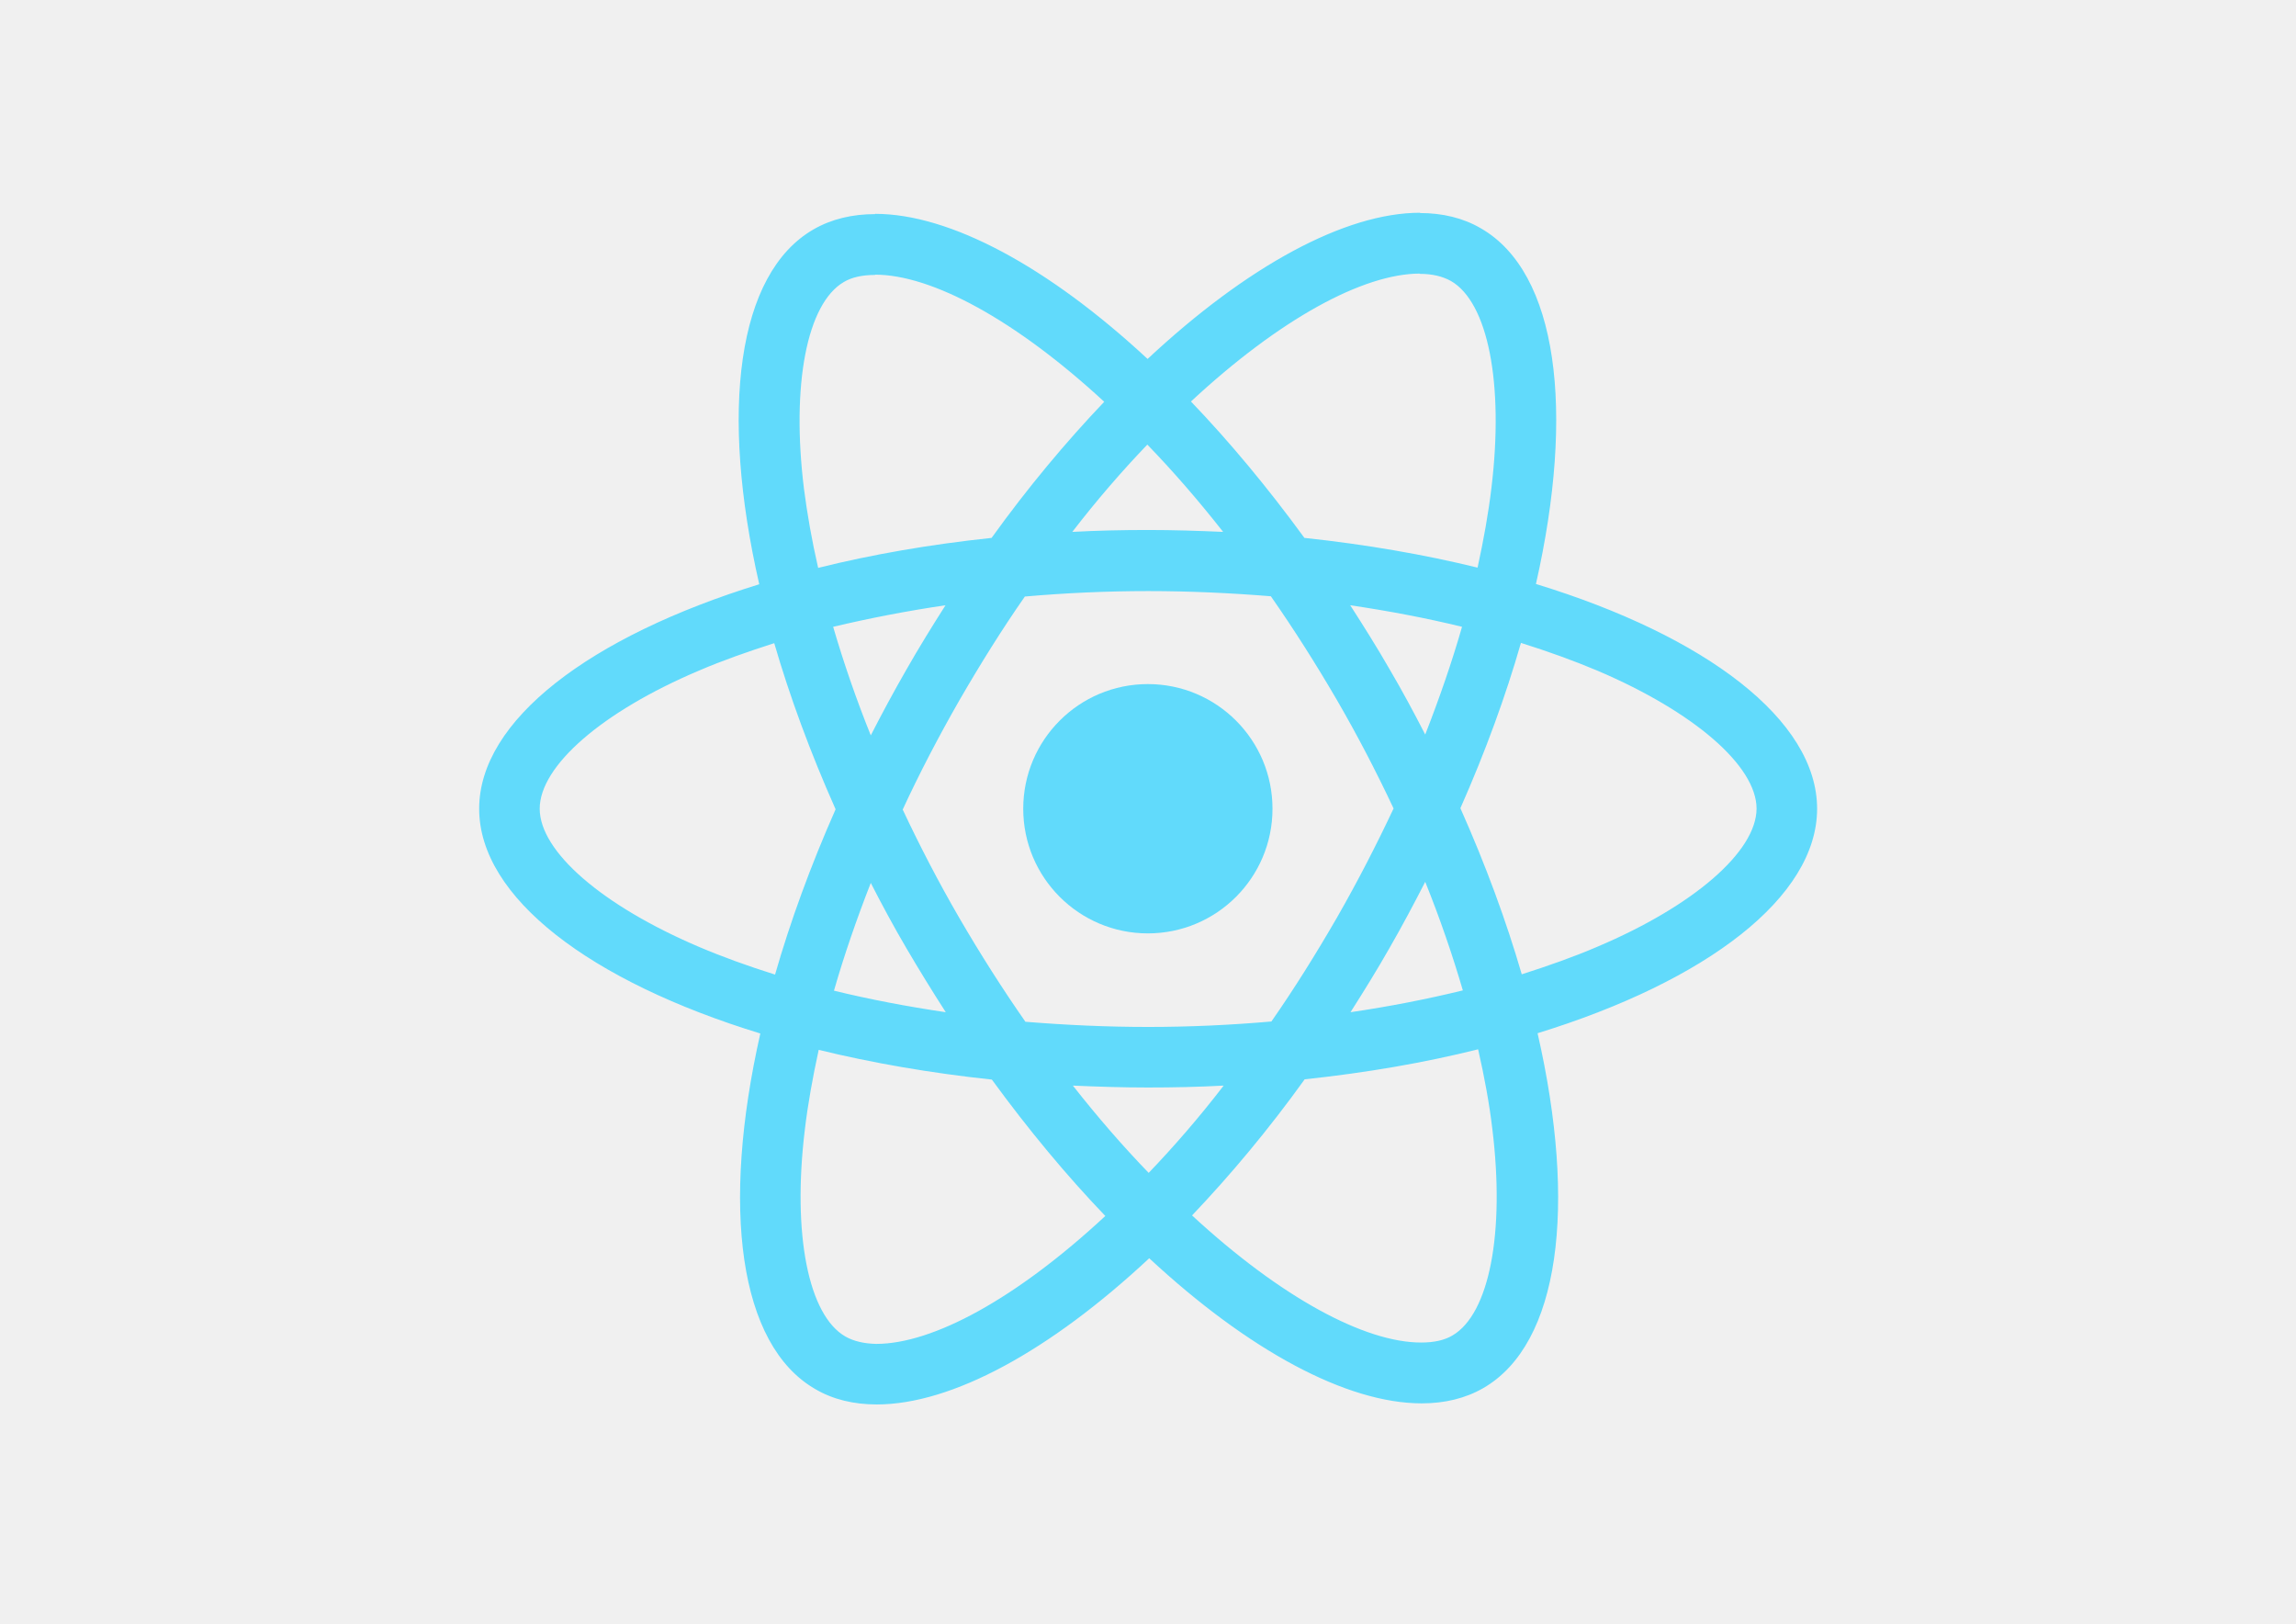
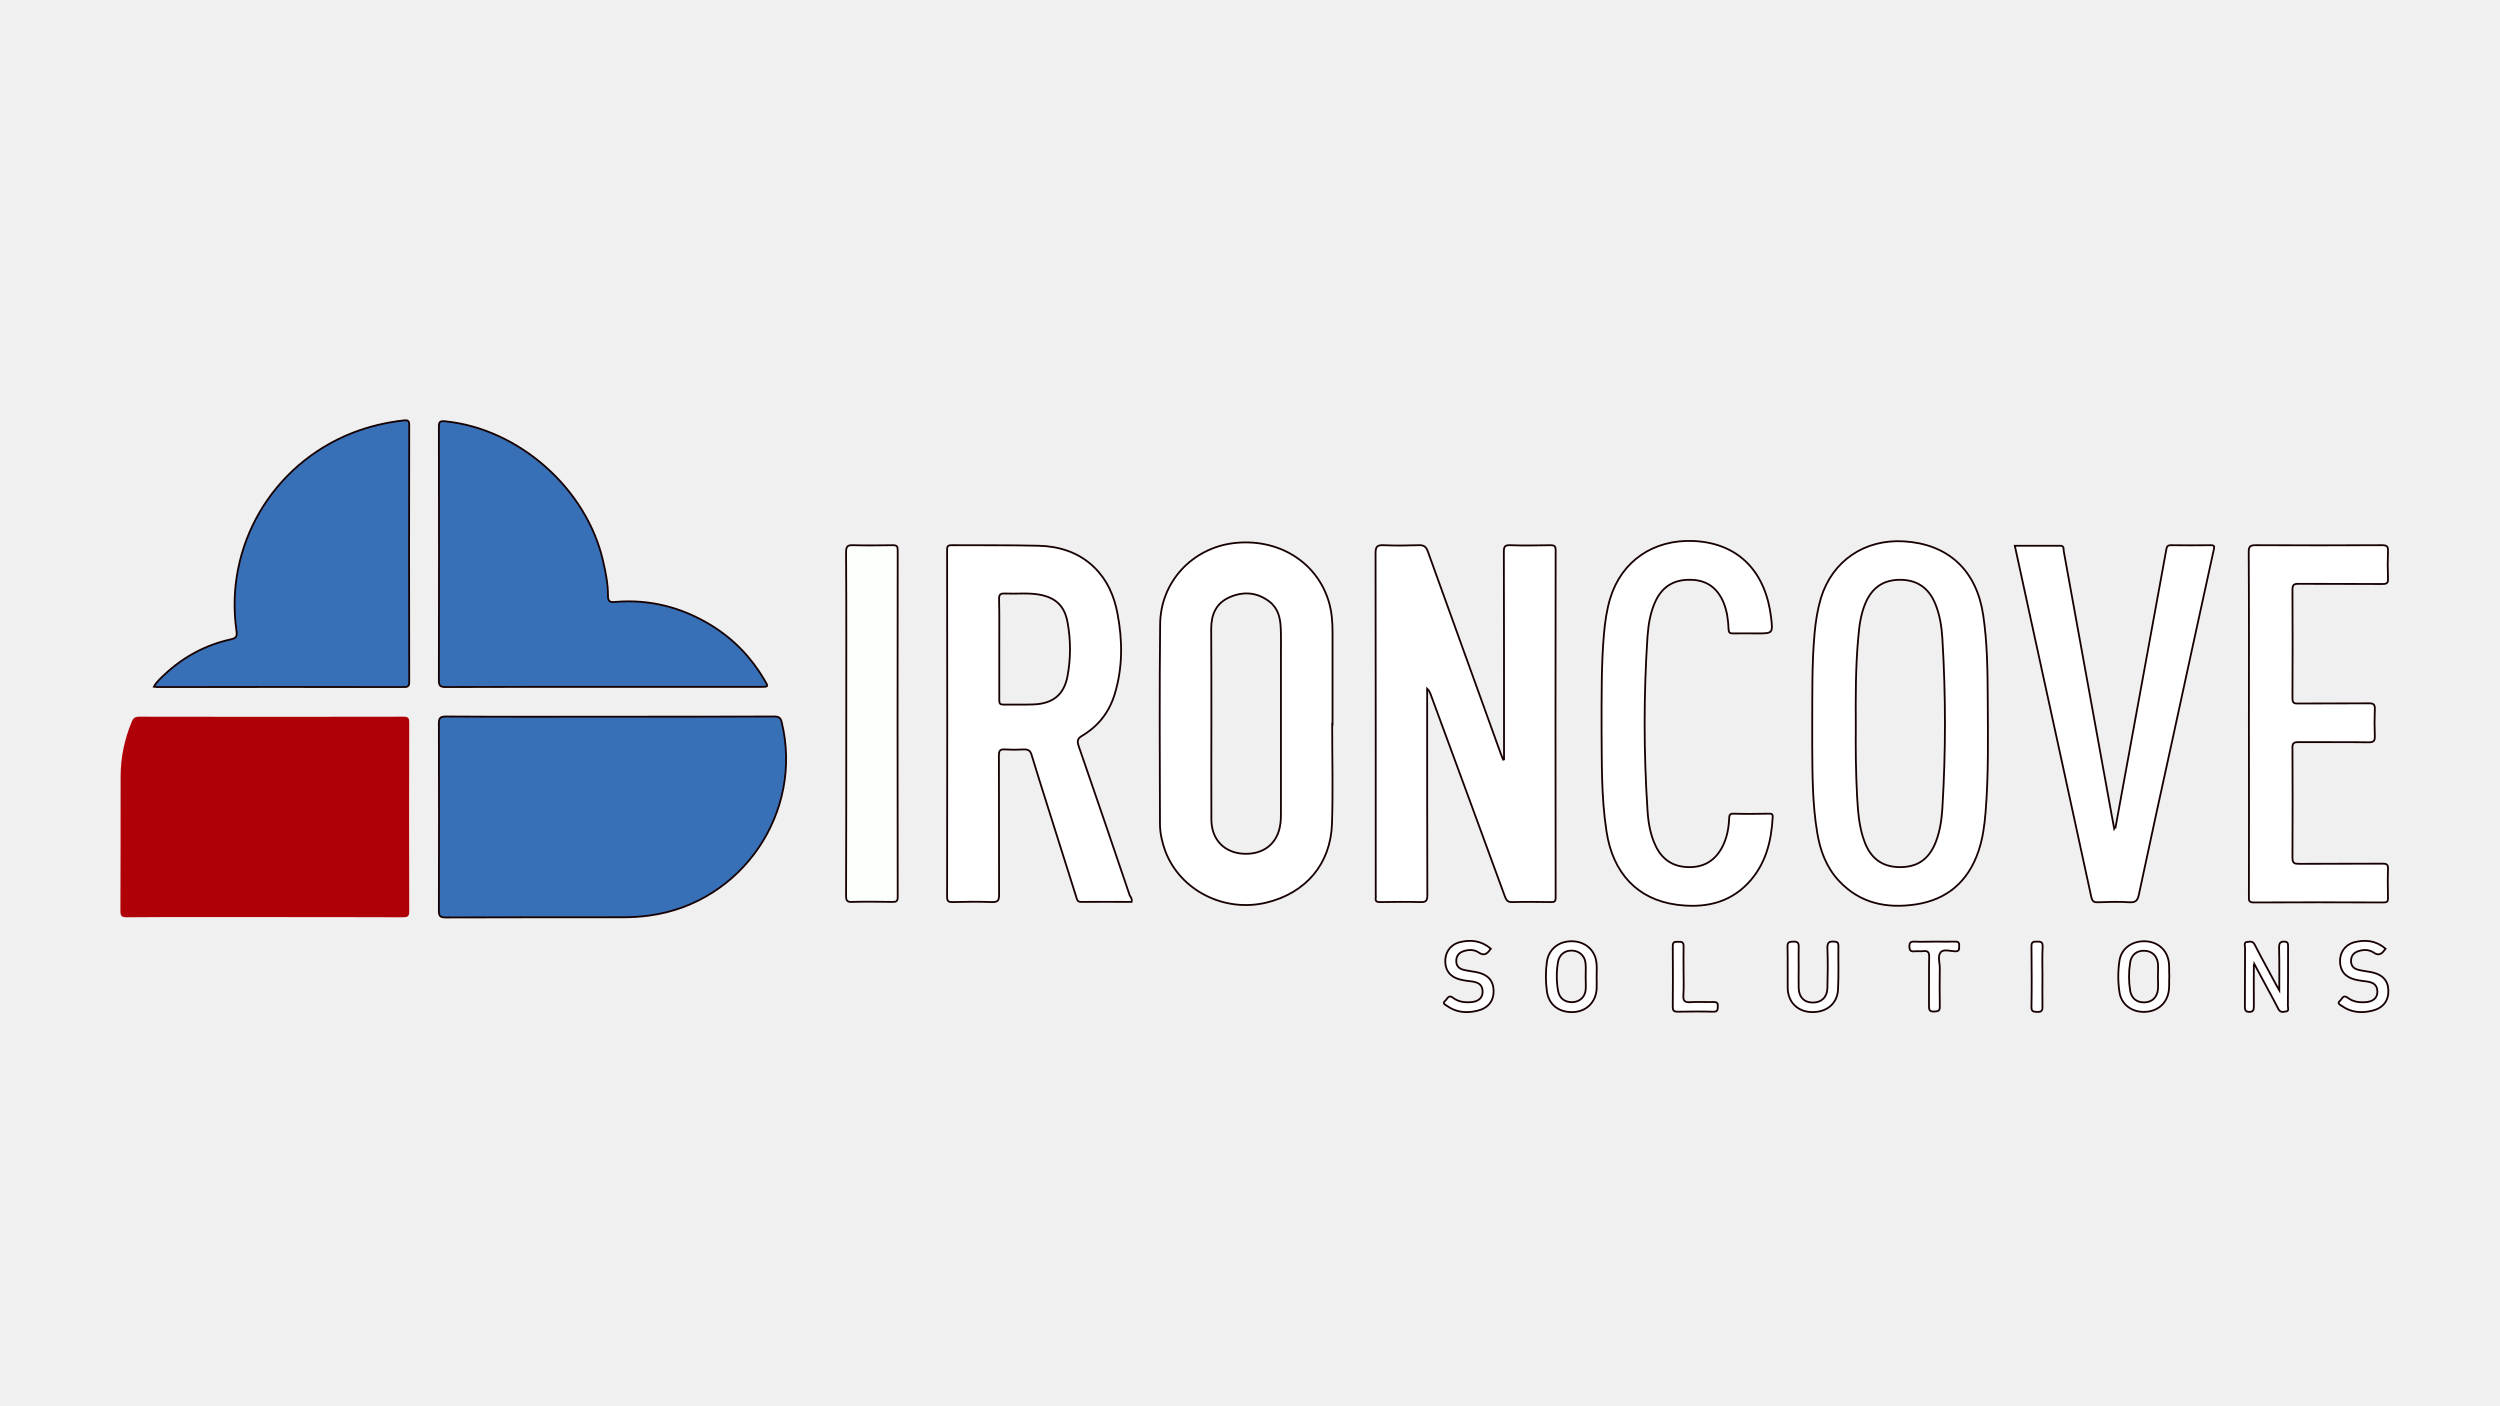
- <svg xmlns="http://www.w3.org/2000/svg" viewBox="0 0 841.9 595.3">
-   <g fill="#61DAFB">
-     <path d="M666.3 296.5c0-32.5-40.7-63.3-103.1-82.4 14.4-63.6 8-114.2-20.2-130.4-6.5-3.8-14.1-5.6-22.4-5.6v22.3c4.6 0 8.3.9 11.4 2.6 13.6 7.8 19.5 37.5 14.9 75.7-1.1 9.4-2.9 19.3-5.1 29.4-19.6-4.8-41-8.5-63.5-10.9-13.5-18.5-27.5-35.3-41.6-50 32.6-30.3 63.2-46.9 84-46.9V78c-27.5 0-63.5 19.6-99.9 53.6-36.4-33.8-72.4-53.2-99.9-53.2v22.3c20.7 0 51.4 16.5 84 46.6-14 14.7-28 31.4-41.3 49.9-22.6 2.4-44 6.1-63.6 11-2.3-10-4-19.7-5.2-29-4.7-38.2 1.1-67.9 14.6-75.8 3-1.8 6.9-2.6 11.5-2.6V78.5c-8.4 0-16 1.8-22.6 5.6-28.1 16.2-34.4 66.7-19.9 130.1-62.2 19.2-102.7 49.9-102.7 82.3 0 32.5 40.7 63.3 103.1 82.4-14.4 63.6-8 114.2 20.2 130.4 6.5 3.8 14.1 5.6 22.5 5.6 27.5 0 63.5-19.6 99.9-53.6 36.4 33.8 72.4 53.2 99.9 53.2 8.4 0 16-1.8 22.6-5.6 28.1-16.2 34.4-66.7 19.9-130.1 62-19.1 102.5-49.9 102.5-82.3zm-130.2-66.7c-3.7 12.9-8.3 26.2-13.5 39.5-4.1-8-8.4-16-13.1-24-4.6-8-9.5-15.8-14.4-23.4 14.2 2.1 27.9 4.7 41 7.9zm-45.8 106.5c-7.8 13.5-15.8 26.3-24.1 38.2-14.9 1.3-30 2-45.2 2-15.1 0-30.2-.7-45-1.9-8.3-11.9-16.4-24.6-24.2-38-7.6-13.1-14.5-26.4-20.8-39.8 6.2-13.4 13.2-26.8 20.7-39.9 7.8-13.5 15.8-26.3 24.1-38.2 14.9-1.3 30-2 45.2-2 15.1 0 30.2.7 45 1.9 8.3 11.9 16.4 24.6 24.2 38 7.6 13.1 14.5 26.4 20.8 39.8-6.3 13.4-13.2 26.8-20.7 39.9zm32.3-13c5.4 13.4 10 26.8 13.8 39.8-13.1 3.2-26.9 5.9-41.2 8 4.9-7.7 9.8-15.6 14.4-23.7 4.6-8 8.9-16.1 13-24.1zM421.2 430c-9.3-9.6-18.6-20.3-27.8-32 9 .4 18.2.7 27.5.7 9.4 0 18.7-.2 27.8-.7-9 11.7-18.3 22.4-27.5 32zm-74.4-58.9c-14.2-2.1-27.9-4.7-41-7.9 3.7-12.9 8.3-26.2 13.5-39.5 4.1 8 8.4 16 13.1 24 4.7 8 9.5 15.8 14.4 23.4zM420.7 163c9.3 9.6 18.6 20.3 27.8 32-9-.4-18.2-.7-27.5-.7-9.4 0-18.7.2-27.8.7 9-11.7 18.3-22.4 27.5-32zm-74 58.9c-4.9 7.7-9.8 15.6-14.4 23.7-4.6 8-8.9 16-13 24-5.4-13.4-10-26.8-13.8-39.8 13.1-3.1 26.9-5.8 41.2-7.9zm-90.5 125.2c-35.4-15.1-58.3-34.9-58.3-50.6 0-15.7 22.9-35.6 58.3-50.6 8.6-3.7 18-7 27.7-10.1 5.7 19.6 13.2 40 22.5 60.9-9.2 20.8-16.6 41.1-22.2 60.6-9.9-3.1-19.3-6.5-28-10.2zM310 490c-13.6-7.8-19.5-37.5-14.9-75.7 1.1-9.4 2.9-19.3 5.1-29.4 19.6 4.8 41 8.5 63.5 10.9 13.5 18.5 27.5 35.3 41.6 50-32.6 30.3-63.2 46.9-84 46.9-4.5-.1-8.3-1-11.3-2.7zm237.2-76.2c4.7 38.2-1.1 67.9-14.6 75.8-3 1.8-6.9 2.6-11.5 2.6-20.7 0-51.4-16.5-84-46.6 14-14.7 28-31.4 41.3-49.9 22.6-2.4 44-6.1 63.6-11 2.3 10.1 4.1 19.8 5.2 29.1zm38.5-66.7c-8.6 3.7-18 7-27.7 10.1-5.7-19.6-13.2-40-22.5-60.9 9.2-20.8 16.6-41.1 22.2-60.6 9.9 3.1 19.3 6.5 28.1 10.2 35.4 15.1 58.3 34.9 58.3 50.6-.1 15.7-23 35.6-58.4 50.6zM320.8 78.4z" />
-     <circle cx="420.9" cy="296.5" r="45.7" />
-     <path d="M520.5 78.1z" />
+ <svg xmlns="http://www.w3.org/2000/svg" version="1.1" id="Layer_1" x="0px" y="0px" viewBox="0 0 1366 768" style="enable-background:new 0 0 1366 768;" xml:space="preserve">
+   <style type="text/css">
+ 	.st0{display:none;fill:#FEFEFE;stroke:#170001;stroke-miterlimit:10;}
+ 	.st1{fill:#3870B7;stroke:#170001;stroke-miterlimit:10;}
+ 	.st2{fill:#B00007;}
+ 	.st3{fill:#FFFFFF;stroke:#170001;stroke-miterlimit:10;}
+ 	.st4{fill:#FDFFFD;stroke:#170001;stroke-miterlimit:10;}
+ </style>
+   <g>
+     <path class="st0" d="M687.3,10.5c223.7,0,447.4,0,671.1-0.1c2.5,0,3,0.6,3,3c-0.1,250.9-0.1,501.8,0,752.7c0,2.5-0.6,3-3,3   c-447.4-0.1-894.9-0.1-1342.3,0c-2.5,0-3-0.6-3-3c0.1-250.9,0.1-501.8,0-752.7c0-2.5,0.6-3,3-3C239.8,10.5,463.6,10.5,687.3,10.5z    M333.3,391.6c-29.9,0-59.9,0.1-89.8-0.1c-3.1,0-3.8,0.9-3.8,3.9c0.1,34.1,0.1,68.2,0,102.3c0,3,0.9,3.6,3.7,3.6   c32.3-0.1,64.7-0.1,97-0.1c4.9,0,9.8-0.3,14.7-1c50.3-7,83.9-56.4,71.9-105.7c-0.6-2.4-1.7-3-4-3   C393.1,391.6,363.2,391.6,333.3,391.6z M144.8,501.1c25.1,0,50.2,0,75.3,0c2.5,0,3.4-0.4,3.4-3.2c-0.1-34.4-0.1-68.8,0-103.3   c0-2.4-0.6-3.1-3.1-3.1c-48.1,0.1-96.2,0.1-144.4,0c-2.3,0-3.3,0.8-4.1,2.7c-4,9.6-6.1,19.6-6.1,30.1c0,24.4,0,48.9-0.1,73.3   c0,2.7,0.5,3.5,3.4,3.5C94.3,501.1,119.6,501.1,144.8,501.1z M329.7,375.3c28.7,0,57.4,0,86.2,0c4,0,4.1,0,2-3.6   c-7.3-12.4-17-22.5-29.3-30.1c-16.1-9.9-33.5-14.3-52.4-12.7c-3,0.3-3.9-0.5-3.9-3.5c0-6.3-1.2-12.4-2.6-18.5   c-8.9-39.8-46.1-72.7-86.4-76.7c-2.9-0.3-3.4,0.4-3.4,3.1c0.1,46.2,0.1,92.3,0,138.5c0,2.9,0.8,3.6,3.7,3.6   C272.2,375.3,300.9,375.3,329.7,375.3z M821.8,414.8c-0.2,0-0.3,0.1-0.5,0.1c-0.5-1.2-1-2.3-1.4-3.5   c-13.3-36.7-26.6-73.4-39.7-110.1c-1-2.8-2.3-3.6-5.1-3.5c-6.3,0.2-12.7,0.3-19.1,0c-3.3-0.1-4.4,0.6-4.4,4.2   c0.1,62.2,0.1,124.3,0.1,186.5c0,0.7,0.1,1.3,0,2c-0.3,1.9,0.6,2.4,2.4,2.3c7.3-0.1,14.7-0.2,22,0c2.9,0.1,3.8-0.6,3.8-3.7   c-0.1-36.6-0.1-73.2-0.1-109.8c0-1,0-2,0-3.1c1,0.9,1.4,1.8,1.8,2.8c13.6,36.9,27.2,73.9,40.7,110.8c0.8,2.1,1.6,3.1,4.1,3   c7-0.2,14-0.1,21,0c2,0,2.6-0.4,2.6-2.5c-0.1-63.3-0.1-126.5,0-189.8c0-2.3-0.8-2.7-2.8-2.7c-7.3,0.1-14.7,0.2-22,0   c-3-0.1-3.5,0.8-3.5,3.6c0.1,36.6,0.1,73.2,0.1,109.8C821.8,412.5,821.8,413.6,821.8,414.8z M84.1,375.2c0.8,0.1,1.3,0.2,1.8,0.2   c44.9,0,89.9,0,134.8,0c2.2,0,2.8-0.7,2.8-2.8c-0.1-46.8-0.1-93.6,0-140.4c0-2.3-0.8-2.7-2.9-2.5c-9.7,1.1-19.2,3.3-28.3,6.9   c-43.6,17.2-69.8,61.8-63.2,108c0.5,3.4-0.3,4.1-3.3,4.8c-13.7,3-25.6,9.5-35.8,19C87.9,370.4,85.7,372.3,84.1,375.2z M618.3,492.8   c0.4-1.5-0.4-2.5-0.8-3.6c-9.3-27.2-18.5-54.4-27.9-81.6c-0.9-2.7-0.8-4.1,1.9-5.7c8.8-5.2,14.7-12.9,17.8-22.8   c4.4-14.5,4.3-29.2,1.5-43.9c-1.8-9.7-5.6-18.4-12.8-25.4c-8.4-8.1-18.9-11.4-30.2-11.7c-15.9-0.4-31.8-0.1-47.7-0.3   c-2.3,0-2.4,1-2.4,2.7c0,63.2,0,126.3,0,189.5c0,2.4,0.8,2.8,3,2.8c7.1-0.1,14.3-0.3,21.4,0c3.5,0.2,4-1,4-4.2   c-0.1-25.3,0-50.7-0.1-76c0-2.6,0.7-3.4,3.3-3.2c3.4,0.2,6.8,0.2,10.2,0c2.5-0.2,3.7,0.6,4.4,3.1c2.8,9.3,5.7,18.6,8.7,27.9   c5.2,16.6,10.5,33.2,15.7,49.7c0.4,1.3,0.5,2.6,2.6,2.6C600,492.7,609.2,492.8,618.3,492.8z M727.9,395.4c0,0,0.1,0,0.1,0   c0-16.7,0-33.3,0-50c0-5.6-0.4-11.2-2-16.6c-6.5-22-28-35.1-52.3-32.1c-22.6,2.8-39.7,21.2-39.9,44.3c-0.4,36.3-0.1,72.6-0.1,108.8   c0,5.2,1.1,10.2,2.9,15.1c8.1,21.5,32.1,33.7,55.2,28.2c21.5-5.1,35.2-21,35.9-43.2C728.4,431.8,727.9,413.6,727.9,395.4z    M990.2,395.2c0,4.1,0,8.1,0,12.2c0.1,15.9,0.1,31.8,2.7,47.5c1.7,9.9,4.9,19.1,11.9,26.5c11.5,12.2,26,15.2,41.8,12.9   c17.4-2.6,28.9-12.6,34.5-29.3c2.3-6.8,3.2-13.8,3.8-20.9c1.7-20.7,1.3-41.4,1.2-62.1c-0.1-15.3-0.3-30.7-2.5-45.9   c-3.6-24.3-19-38.7-43.2-40.2c-21.6-1.3-39.1,10.5-45.4,30.8c-2,6.3-2.9,12.8-3.5,19.3C990,362.3,990.3,378.7,990.2,395.2z    M1155.9,452.2c-0.3,0-0.5,0-0.8,0c-0.4-2.3-0.9-4.6-1.3-6.9c-6.5-35.8-13-71.5-19.5-107.3c-2.3-12.5-4.5-25-6.8-37.5   c-0.2-1.1,0.2-2.8-1.9-2.8c-8.2,0.1-16.4,0-24.8,0c3.1,14.3,6.2,28.3,9.2,42.3c10.9,49.9,21.8,99.8,32.6,149.7   c0.5,2.4,1.5,2.9,3.7,2.8c5.7-0.1,11.4-0.3,17.1,0c3.5,0.2,4.5-1,5.2-4.3c6.1-28.8,12.5-57.5,18.7-86.3c7.4-34,14.8-68,22.2-102   c0.4-1.8,0.5-2.5-1.7-2.5c-7.2,0.1-14.5,0.1-21.7,0c-1.7,0-2.2,0.6-2.5,2.2c-3.4,19.2-7,38.3-10.5,57.5   C1167.4,389.2,1161.7,420.7,1155.9,452.2z M1228.8,395.3c0,31.5,0,62.9,0,94.4c0,1.8-0.2,3.2,2.6,3.2c23.7-0.1,47.4-0.1,71,0   c1.8,0,2.4-0.4,2.4-2.3c-0.1-5.3-0.2-10.5,0-15.8c0.1-2.4-0.5-3.1-3-3.1c-15.2,0.1-30.5,0-45.7,0.1c-2.6,0-3.5-0.4-3.5-3.3   c0.1-19.9,0.1-39.9,0-59.9c0-2.6,0.6-3.3,3.2-3.3c12.8,0.1,25.7,0,38.5,0.1c2.9,0,3.4-0.8,3.3-3.5c-0.2-4.8-0.2-9.6,0-14.5   c0.1-2.4-0.4-3.4-3.1-3.3c-12.9,0.2-25.9,0-38.8,0.1c-2.4,0-3.1-0.6-3.1-3c0.1-19.7,0.1-39.5,0-59.2c0-2.7,0.8-3.2,3.3-3.2   c15.3,0.1,30.7,0,46,0.1c2.3,0,3-0.5,2.9-2.9c-0.2-5-0.2-10.1,0-15.1c0.1-2.6-0.6-3.2-3.2-3.2c-23,0.1-46,0.1-69.1,0   c-2.9,0-3.8,0.6-3.8,3.7C1228.9,332.8,1228.8,364.1,1228.8,395.3z M875.1,399.3c0.1,15.8-0.3,35.6,2.6,55.2   c3.4,22.5,16.8,37.1,38.1,40c14.7,2,28.5-0.4,39.3-11.8c9.5-10.1,12.7-22.7,13.4-36.1c0.1-1.9-0.9-1.8-2.2-1.8   c-6.4,0-12.7,0.1-19.1,0c-2.1-0.1-2.5,0.7-2.5,2.6c-0.2,5.4-1.2,10.7-3.7,15.5c-3.9,7.5-10,11.3-18.6,11.1   c-8.4-0.2-14.3-4.1-17.9-11.7c-2.9-6.2-3.9-12.8-4.4-19.4c-2.1-31.7-2.1-63.3,0-95c0.4-6.8,1.5-13.5,4.6-19.7   c3.8-7.8,10.3-11.3,18.9-11.2c8.7,0.2,14.7,4.3,18,12.3c2,4.7,2.6,9.7,2.8,14.8c0.1,1.7,0.6,2.2,2.3,2.2c4.5-0.1,9,0,13.5,0   c8.3,0,8.4,0,7.5-8.1c-2.8-25.1-17.4-41.2-42.6-42.4c-21.8-1-39.2,10.9-45.4,31.4c-1.9,6.3-2.8,12.8-3.4,19.4   C875,362.7,875.1,379.1,875.1,399.3z M462.4,395.3c0,31.5,0,62.9-0.1,94.4c0,2.6,0.6,3.3,3.2,3.2c7.3-0.2,14.7-0.1,22,0   c2.2,0,3-0.5,3-2.8c-0.1-63.1-0.1-126.3,0-189.4c0-2.1-0.6-2.8-2.7-2.7c-7.2,0.1-14.5,0.2-21.7,0c-2.9-0.1-3.8,0.6-3.8,3.7   C462.4,332.8,462.4,364,462.4,395.3z M1230.5,525.6c0.2-0.1,0.4-0.1,0.6-0.2c2.4,3.5,4.7,7.1,7.1,10.6c2.4,3.6,4.8,7.1,7,10.7   c1.3,2,3.1,1.4,4.7,1.1c1.6-0.2,0.8-1.8,0.8-2.7c0.1-9.4,0-18.8,0.1-28.3c0-1.5-0.1-2.3-2-2.4c-2.5-0.1-3.3,0.6-3.2,3.2   c0.2,6.4,0.1,12.8,0.1,20c-1.2-1.7-1.8-2.6-2.4-3.4c-4.1-6.1-8.2-12.2-12.1-18.3c-1.3-2-3.1-1.4-4.7-1.3c-1.9,0.1-1.1,1.9-1.1,2.9   c-0.1,9.2,0,18.4-0.1,27.6c0,1.9,0.1,3,2.5,3c2.6,0,2.7-1.1,2.7-3.1C1230.4,538.5,1230.5,532,1230.5,525.6z M915.3,531.1   C915.2,531.1,915.2,531.1,915.3,531.1c0-2.2,0.1-4.4-0.1-6.6c-0.6-6.2-5.4-10.3-11.9-10.3c-6.3,0-11.1,4-11.8,10   c-0.6,4.6-0.6,9.2,0,13.8c0.8,6.5,5.7,10.4,12.6,10.2c6.3-0.3,10.8-4.7,11.2-11.1C915.3,535.1,915.3,533.1,915.3,531.1z    M1189,531.1c-0.2-2.5,0.2-5.3-0.5-8c-1.3-5.4-5.9-8.9-11.8-8.9c-5.9,0.1-10.6,3.7-11.5,9.2c-0.8,5.1-0.8,10.3,0,15.4   c0.9,5.6,5.5,9.2,11.4,9.3c6.2,0.1,10.8-3.4,12-9C1189.2,536.5,1188.9,533.9,1189,531.1z M1011.9,526.9   C1011.9,526.9,1011.8,526.9,1011.9,526.9c0-3.3-0.1-6.6,0-9.9c0.1-2.1-0.6-2.6-2.6-2.6c-1.8,0.1-2.7,0.1-2.7,2.4   c0.2,6.6,0,13.1,0.1,19.7c0.1,6.7,4.6,11.3,11.3,11.6c7.2,0.3,12.4-3.9,12.8-10.7c0.3-7,0.1-14,0.1-21c0-1.4-0.5-1.8-1.9-1.9   c-2.3-0.1-3.5,0.2-3.4,3.1c0.3,6.3,0.2,12.7,0,19c-0.1,4.4-2.9,7-7,7c-4.1,0-6.6-2.5-6.8-6.8   C1011.8,533.4,1011.9,530.1,1011.9,526.9z M855.4,517.9c-4.6-4-9.8-4.6-15.3-2.8c-4.2,1.3-6.5,4.9-6.3,9.3c0.2,4.3,2.5,7.2,7.1,8.3   c1.9,0.5,3.9,0.6,5.8,0.9c2.8,0.4,4.8,1.5,4.9,4.7c0,2.8-1.7,4.7-4.9,5.1c-3.3,0.4-6.6,0.1-9.4-2.1c-2.1-1.6-2.6,0.7-3.6,1.5   c-1.6,1.2,0,1.9,0.8,2.4c4.4,3.2,9.3,3.6,14.4,2.4c5.3-1.3,8.1-4.9,7.9-9.8c-0.2-4.9-3.1-7.8-8.6-8.7c-2-0.3-4.1-0.6-6.1-1.2   c-2-0.5-3.1-1.9-3.1-4.1c0-2.2,1-3.8,3.1-4.6c2.6-1,5.5-1.1,7.6,0.4C852.4,521.7,853.7,520.1,855.4,517.9z M1297,548.1   c1.7,0.1,3.7-0.1,5.5-0.8c4.5-1.5,7-5,6.8-9.7c-0.2-4.5-2.8-7.4-7.7-8.5c-1.9-0.4-3.9-0.5-5.8-1c-2.4-0.6-4.4-1.6-4.3-4.5   c0.1-2.9,1.8-4.4,4.4-4.9c2.8-0.6,5.5-0.1,7.8,1.5c2.1,1.5,2.7-0.8,3.6-1.6c1.5-1.4-0.4-1.8-1.1-2.2c-4.3-2.7-8.9-3-13.5-1.4   c-4.2,1.4-6.5,5-6.3,9.4c0.2,4.3,2.6,7.2,7.1,8.3c1.8,0.4,3.7,0.6,5.5,0.9c2.9,0.4,5.1,1.4,5.1,4.8c0,2.9-1.9,4.7-5.3,5.1   c-3.1,0.3-6.2,0.1-8.7-2c-2.2-1.8-2.9,0.5-3.8,1.4c-1.6,1.5,0.4,2,1.2,2.6C1290.2,547.5,1293.4,548.2,1297,548.1z M956.8,528.9   c0-4.1-0.1-8.1,0.1-12.2c0.1-2.1-0.8-2.4-2.5-2.2c-1.4,0.1-2.8-0.3-2.7,2c0.1,9.7,0.1,19.5,0,29.2c0,1.7,0.6,2.3,2.3,2.2   c5.7-0.1,11.4-0.1,17.1,0c2.2,0.1,2-1.1,2.2-2.6c0.2-2-0.8-2.1-2.4-2c-3.6,0.1-7.2-0.2-10.8,0.1c-2.7,0.2-3.4-0.8-3.2-3.4   C957,536.3,956.8,532.6,956.8,528.9z M1076.8,514.5c-3.2,0-6.4,0.1-9.5,0c-1.9-0.1-2.4,0.6-2.4,2.4c0,2,0.8,2.4,2.5,2.3   c1.3-0.1,2.6,0.1,3.9-0.1c2.2-0.3,3,0.5,2.9,2.8c-0.2,7.9,0,15.8-0.1,23.6c0,1.8,0.4,2.6,2.4,2.5c1.7-0.1,2.9-0.1,2.8-2.4   c-0.1-6.1-0.1-12.3,0-18.4c0-2.6-1.1-5.8,0.5-7.6c1.3-1.6,4.5-0.5,6.9-0.5c2.1,0,1.8-1.3,1.9-2.6c0.1-1.5-0.2-2.2-1.9-2.1   C1083.4,514.6,1080.1,514.5,1076.8,514.5z M1128.4,531.3c0-4.8-0.1-9.7,0.1-14.5c0.1-2.4-1.1-2.3-2.8-2.3c-1.6,0-2.6,0.1-2.5,2.2   c0.1,9.6,0.1,19.3,0,28.9c0,2.3,1,2.3,2.8,2.4c2.1,0.1,2.6-0.6,2.5-2.6C1128.3,540.7,1128.4,536,1128.4,531.3z" />
+     <path class="st1" d="M333.3,391.6c29.9,0,59.9,0,89.8-0.1c2.3,0,3.4,0.6,4,3c12,49.3-21.6,98.7-71.9,105.7c-4.9,0.7-9.8,1-14.7,1   c-32.3,0-64.7,0-97,0.1c-2.8,0-3.7-0.6-3.7-3.6c0.1-34.1,0.1-68.2,0-102.3c0-2.9,0.6-3.9,3.8-3.9   C273.4,391.7,303.3,391.6,333.3,391.6z" />
+     <path class="st2" d="M144.8,501.1c-25.2,0-50.4-0.1-75.6,0.1c-2.8,0-3.4-0.8-3.4-3.5c0.1-24.4,0.1-48.9,0.1-73.3   c0-10.4,2.1-20.4,6.1-30.1c0.8-2,1.8-2.7,4.1-2.7c48.1,0.1,96.2,0.1,144.4,0c2.5,0,3.1,0.7,3.1,3.1c-0.1,34.4-0.1,68.8,0,103.3   c0,2.8-0.9,3.2-3.4,3.2C195,501.1,169.9,501.1,144.8,501.1z" />
+     <path class="st1" d="M329.7,375.3c-28.7,0-57.4,0-86.2,0.1c-2.9,0-3.7-0.7-3.7-3.6c0.1-46.2,0.1-92.3,0-138.5   c0-2.7,0.5-3.4,3.4-3.1c40.3,4,77.5,36.9,86.4,76.7c1.4,6.1,2.6,12.2,2.6,18.5c0,3.1,0.9,3.8,3.9,3.5c18.8-1.6,36.3,2.9,52.4,12.7   c12.3,7.5,22,17.6,29.3,30.1c2.1,3.6,2.1,3.6-2,3.6C387.1,375.3,358.4,375.3,329.7,375.3z" />
+     <path class="st3" d="M821.8,414.8c0-1.2,0-2.3,0-3.5c0-36.6,0-73.2-0.1-109.8c0-2.8,0.5-3.7,3.5-3.6c7.3,0.3,14.7,0.1,22,0   c2,0,2.8,0.4,2.8,2.7c-0.1,63.3-0.1,126.5,0,189.8c0,2.1-0.6,2.6-2.6,2.5c-7-0.1-14-0.2-21,0c-2.5,0.1-3.3-0.9-4.1-3   c-13.5-37-27.1-73.9-40.7-110.8c-0.4-1-0.8-1.9-1.8-2.8c0,1,0,2,0,3.1c0,36.6,0,73.2,0.1,109.8c0,3.1-0.9,3.8-3.8,3.7   c-7.3-0.2-14.7-0.1-22,0c-1.8,0-2.7-0.4-2.4-2.3c0.1-0.6,0-1.3,0-2c0-62.2,0-124.3-0.1-186.5c0-3.6,1.1-4.3,4.4-4.2   c6.3,0.3,12.7,0.2,19.1,0c2.9-0.1,4.1,0.7,5.1,3.5c13.2,36.7,26.5,73.4,39.7,110.1c0.4,1.2,0.9,2.3,1.4,3.5   C821.5,414.9,821.7,414.8,821.8,414.8z" />
+     <path class="st1" d="M84.1,375.2c1.6-2.9,3.9-4.8,6-6.8c10.2-9.5,22.2-16,35.8-19c3.1-0.7,3.8-1.5,3.3-4.8   c-6.6-46.3,19.6-90.8,63.2-108c9.1-3.6,18.6-5.8,28.3-6.9c2.1-0.2,2.9,0.1,2.9,2.5c-0.1,46.8-0.1,93.6,0,140.4   c0,2.2-0.6,2.8-2.8,2.8c-44.9-0.1-89.9,0-134.8,0C85.4,375.4,84.9,375.3,84.1,375.2z" />
+     <path class="st3" d="M618.3,492.8c-9.2,0-18.4-0.1-27.6,0c-2.1,0-2.2-1.3-2.6-2.6c-5.2-16.6-10.5-33.2-15.7-49.7   c-2.9-9.3-5.9-18.5-8.7-27.9c-0.7-2.5-1.9-3.2-4.4-3.1c-3.4,0.2-6.8,0.2-10.2,0c-2.6-0.2-3.3,0.6-3.3,3.2c0.1,25.3,0,50.7,0.1,76   c0,3.2-0.5,4.3-4,4.2c-7.1-0.3-14.3-0.2-21.4,0c-2.2,0-3-0.4-3-2.8c0.1-63.2,0.1-126.3,0-189.5c0-1.8,0.1-2.7,2.4-2.7   c15.9,0.1,31.8-0.1,47.7,0.3c11.3,0.3,21.8,3.6,30.2,11.7c7.2,7,11,15.7,12.8,25.4c2.8,14.7,2.9,29.4-1.5,43.9   c-3,9.9-8.9,17.5-17.8,22.8c-2.7,1.6-2.8,3-1.9,5.7c9.4,27.2,18.7,54.4,27.9,81.6C618,490.3,618.7,491.4,618.3,492.8z M546,354.3   c0,9.4,0,18.8,0,28.3c0,1.8,0.4,2.4,2.3,2.4c5.5-0.1,11,0.1,16.4-0.1c10.6-0.4,16.7-5.3,18.6-15.5c1.8-9.8,1.8-19.6,0-29.4   c-1.6-8.9-6.5-13.5-15.4-15.1c-6.2-1.1-12.5-0.3-18.7-0.6c-2.5-0.1-3.4,0.4-3.3,3.1C546.1,336.4,546,345.3,546,354.3z" />
+     <path class="st3" d="M727.9,395.4c0,18.2,0.5,36.4-0.1,54.6c-0.7,22.2-14.4,38-35.9,43.2c-23.1,5.5-47.1-6.7-55.2-28.2   c-1.8-4.9-2.9-9.9-2.9-15.1c-0.1-36.3-0.3-72.6,0.1-108.8c0.2-23,17.3-41.4,39.9-44.3c24.4-3,45.8,10.1,52.3,32.1   c1.6,5.4,2,11,2,16.6c0,16.7,0,33.3,0,50C728,395.4,728,395.4,727.9,395.4z M661.9,395.1C661.9,395.1,661.9,395.1,661.9,395.1   c0,17.6-0.1,35.3,0,52.9c0.1,10.8,7.1,18,17.7,18.5c11,0.5,18.7-5.8,20-16.4c0.3-2.1,0.3-4.2,0.3-6.2c0-29.3,0-58.5,0-87.8   c0-4.3,0.1-8.5-0.1-12.8c-0.2-5.6-1.4-10.9-6.2-14.6c-6.7-5.1-14.1-5.7-21.7-2.4c-7.5,3.3-10.1,9.5-10.1,17.3   C661.9,360.7,661.9,377.9,661.9,395.1z" />
+     <path class="st3" d="M990.2,395.2c0.1-16.4-0.2-32.9,1.3-49.3c0.6-6.5,1.6-13,3.5-19.3c6.3-20.2,23.8-32.1,45.4-30.8   c24.2,1.5,39.6,15.9,43.2,40.2c2.3,15.2,2.4,30.6,2.5,45.9c0.1,20.7,0.5,41.4-1.2,62.1c-0.6,7.1-1.5,14.1-3.8,20.9   c-5.6,16.7-17.1,26.7-34.5,29.3c-15.9,2.3-30.3-0.6-41.8-12.9c-7-7.5-10.3-16.7-11.9-26.5c-2.6-15.7-2.6-31.6-2.7-47.5   C990.2,403.3,990.2,399.2,990.2,395.2z M1014,397.7c-0.1,10.8,0,24,0.7,37.1c0.5,8.4,1,16.9,4,24.9c3.4,9.4,9.8,14,19.2,14.1   c9.8,0.1,16.1-4.3,19.8-13.7c2.3-5.9,3.2-12.1,3.6-18.3c1.9-31,1.9-62,0-93c-0.4-6.5-1.4-13.1-4-19.2c-3.5-8.3-9.7-12.7-18.8-12.8   c-9.2-0.1-15.5,4.1-19.2,12.7c-2.5,5.9-3.4,12.2-3.9,18.5C1013.9,363.8,1013.9,379.6,1014,397.7z" />
+     <path class="st3" d="M1155.9,452.2c5.8-31.5,11.5-63.1,17.3-94.6c3.5-19.2,7-38.3,10.5-57.5c0.3-1.6,0.8-2.2,2.5-2.2   c7.2,0.1,14.5,0.1,21.7,0c2.2,0,2.1,0.7,1.7,2.5c-7.5,34-14.8,68-22.2,102c-6.3,28.8-12.6,57.5-18.7,86.3c-0.7,3.3-1.7,4.5-5.2,4.3   c-5.7-0.4-11.4-0.2-17.1,0c-2.2,0.1-3.1-0.4-3.7-2.8c-10.8-49.9-21.7-99.8-32.6-149.7c-3.1-14-6.1-28-9.2-42.3c8.4,0,16.6,0,24.8,0   c2.2,0,1.8,1.7,1.9,2.8c2.3,12.5,4.5,25,6.8,37.5c6.5,35.8,13,71.5,19.5,107.3c0.4,2.3,0.9,4.6,1.3,6.9   C1155.4,452.3,1155.6,452.3,1155.9,452.2z" />
+     <path class="st3" d="M1228.8,395.3c0-31.2,0.1-62.5-0.1-93.7c0-3.1,0.9-3.7,3.8-3.7c23,0.1,46,0.1,69.1,0c2.6,0,3.3,0.7,3.2,3.2   c-0.2,5-0.2,10.1,0,15.1c0.1,2.4-0.7,2.9-2.9,2.9c-15.3-0.1-30.7,0-46-0.1c-2.5,0-3.3,0.5-3.3,3.2c0.1,19.7,0.1,39.5,0,59.2   c0,2.5,0.6,3.1,3.1,3c12.9-0.1,25.9,0,38.8-0.1c2.7,0,3.2,0.9,3.1,3.3c-0.2,4.8-0.2,9.7,0,14.5c0.1,2.6-0.5,3.5-3.3,3.5   c-12.8-0.2-25.7,0-38.5-0.1c-2.6,0-3.3,0.7-3.2,3.3c0.1,20,0.1,39.9,0,59.9c0,2.9,1,3.3,3.5,3.3c15.2-0.1,30.5,0,45.7-0.1   c2.5,0,3.1,0.6,3,3.1c-0.2,5.3-0.1,10.5,0,15.8c0,1.9-0.6,2.3-2.4,2.3c-23.7-0.1-47.4-0.1-71,0c-2.8,0-2.6-1.4-2.6-3.2   C1228.9,458.2,1228.8,426.8,1228.8,395.3z" />
+     <path class="st3" d="M875.1,399.3c0-20.2-0.1-36.6,1.3-52.9c0.6-6.6,1.5-13.1,3.4-19.4c6.2-20.5,23.7-32.3,45.4-31.4   c25.2,1.1,39.8,17.3,42.6,42.4c0.9,8,0.7,8.1-7.5,8.1c-4.5,0-9-0.1-13.5,0c-1.7,0-2.2-0.5-2.3-2.2c-0.2-5-0.8-10-2.8-14.8   c-3.4-8-9.3-12.2-18-12.3c-8.6-0.2-15,3.3-18.9,11.2c-3,6.2-4.1,13-4.6,19.7c-2.1,31.7-2.1,63.3,0,95c0.4,6.7,1.5,13.3,4.4,19.4   c3.6,7.6,9.5,11.5,17.9,11.7c8.6,0.2,14.7-3.6,18.6-11.1c2.5-4.9,3.5-10.1,3.7-15.5c0.1-1.9,0.4-2.7,2.5-2.6   c6.4,0.2,12.7,0.1,19.1,0c1.3,0,2.3-0.1,2.2,1.8c-0.7,13.5-3.9,26-13.4,36.1c-10.8,11.4-24.7,13.8-39.3,11.8   c-21.3-2.9-34.7-17.4-38.1-40C874.8,434.9,875.3,415.1,875.1,399.3z" />
+     <path class="st4" d="M462.4,395.3c0-31.2,0.1-62.5-0.1-93.7c0-3.1,0.9-3.8,3.8-3.7c7.2,0.2,14.5,0.1,21.7,0c2.2,0,2.7,0.6,2.7,2.7   c-0.1,63.1-0.1,126.3,0,189.4c0,2.4-0.7,2.9-3,2.8c-7.3-0.1-14.7-0.2-22,0c-2.6,0.1-3.2-0.7-3.2-3.2   C462.4,458.2,462.4,426.7,462.4,395.3z" />
+     <path class="st3" d="M1231.5,527.2c0,7.4-0.1,14.7,0,22.1c0,2.3-0.1,3.6-2.5,3.6c-2.3,0-2.4-1.3-2.4-3.4c0.1-10.5,0-21,0.1-31.5   c0-1.1-0.8-3.1,1-3.3c1.5-0.1,3.1-0.8,4.3,1.5c3.6,7.1,7.5,14,11.2,21c0.5,1,1.1,2,2.2,3.9c0-8.3,0.1-15.6-0.1-22.9   c-0.1-3,0.7-3.8,3-3.7c1.8,0.1,1.9,1,1.9,2.7c0,10.8,0,21.5-0.1,32.3c0,1.1,0.7,2.9-0.8,3.1c-1.5,0.2-3.2,1-4.4-1.3   c-2.1-4.1-4.3-8.2-6.5-12.2c-2.2-4-4.4-8.1-6.5-12.1C1231.9,527.1,1231.7,527.1,1231.5,527.2z" />
+     <path class="st3" d="M872.4,533.5c0,2.3,0.1,4.5,0,6.8c-0.4,7.3-5.6,12.4-12.8,12.7c-7.9,0.3-13.5-4.1-14.4-11.6   c-0.7-5.2-0.7-10.5,0-15.7c0.9-6.9,6.3-11.4,13.5-11.4c7.4,0,12.9,4.8,13.6,11.8C872.6,528.5,872.4,531,872.4,533.5   C872.4,533.5,872.4,533.5,872.4,533.5z M866.4,533.5C866.4,533.5,866.3,533.5,866.4,533.5c0-2.5,0.2-5-0.1-7.5   c-0.5-3.9-3.5-6.5-7.4-6.6c-3.9-0.1-6.9,2.2-7.6,6.2c-0.9,5.2-0.9,10.4,0,15.6c0.7,4.3,3.7,6.5,7.9,6.4c3.9-0.2,6.8-2.7,7.2-6.7   C866.6,538.5,866.4,536,866.4,533.5z" />
+     <path class="st3" d="M1185.3,533.4c-0.2,3.2,0.2,6.2-0.5,9.2c-1.4,6.4-6.7,10.4-13.7,10.3c-6.7-0.1-12-4.3-13-10.6   c-0.9-5.8-0.9-11.7,0-17.5c1-6.3,6.4-10.4,13.2-10.5c6.8-0.1,12.1,3.9,13.5,10.1C1185.5,527.4,1185.1,530.5,1185.3,533.4z    M1179.1,533.6c0-2.4,0.2-4.7,0-7.1c-0.5-4.3-3.3-6.9-7.4-7c-4.1-0.2-7.2,2.2-7.8,6.5c-0.8,5.1-0.8,10.2,0,15.2   c0.7,4.3,3.6,6.6,7.8,6.5c4.1-0.1,6.9-2.6,7.4-7C1179.3,538.3,1179.1,535.9,1179.1,533.6z" />
+     <path class="st3" d="M982.8,528.7c0,3.8-0.1,7.5,0,11.3c0.2,4.9,3,7.8,7.7,7.8c4.8,0,7.9-2.9,8-8c0.2-7.3,0.3-14.5,0-21.8   c-0.1-3.3,1.2-3.7,3.8-3.5c1.6,0.1,2.2,0.6,2.2,2.2c-0.1,8,0.2,16-0.2,24c-0.4,7.8-6.4,12.6-14.6,12.3c-7.6-0.3-12.8-5.5-12.9-13.2   c-0.1-7.5,0.1-15-0.1-22.5c-0.1-2.6,1-2.7,3.1-2.8c2.3-0.1,3.1,0.6,3,2.9C982.7,521.2,982.8,524.9,982.8,528.7   C982.8,528.7,982.8,528.7,982.8,528.7z" />
+     <path class="st3" d="M814.6,518.4c-1.9,2.5-3.4,4.3-6.7,2c-2.5-1.7-5.8-1.6-8.7-0.5c-2.3,0.9-3.5,2.7-3.5,5.2c0,2.5,1.3,4,3.6,4.7   c2.3,0.6,4.6,0.9,7,1.3c6.3,1.1,9.6,4.4,9.8,10c0.2,5.7-2.9,9.8-9,11.2c-5.8,1.4-11.5,0.9-16.5-2.7c-0.9-0.6-2.7-1.4-0.9-2.8   c1.1-0.9,1.7-3.5,4.1-1.7c3.2,2.5,6.9,2.8,10.7,2.4c3.7-0.5,5.7-2.6,5.6-5.8c-0.1-3.7-2.4-4.9-5.6-5.4c-2.2-0.3-4.5-0.5-6.7-1.1   c-5.2-1.3-7.9-4.6-8.1-9.5c-0.2-5,2.4-9.1,7.2-10.7C803.4,513.2,809.4,513.9,814.6,518.4z" />
+     <path class="st3" d="M919.9,531c0,4.3,0.2,8.5-0.1,12.8c-0.2,2.9,0.6,4,3.7,3.8c4.1-0.3,8.3,0,12.4-0.1c1.7,0,2.9,0.1,2.7,2.3   c-0.1,1.7,0.1,3.1-2.5,3c-6.5-0.2-13-0.1-19.5,0c-1.9,0-2.6-0.6-2.6-2.5c0.1-11.1,0.1-22.3,0-33.4c0-2.7,1.5-2.2,3.1-2.3   c1.9-0.1,2.9,0.2,2.8,2.6C919.8,521.7,919.9,526.3,919.9,531z" />
+     <path class="st3" d="M1057,514.5c3.8,0,7.5,0.1,11.3,0c1.9-0.1,2.3,0.8,2.2,2.4c-0.1,1.5,0.3,3-2.2,2.9c-2.7-0.1-6.4-1.3-7.9,0.5   c-1.8,2.1-0.5,5.7-0.5,8.7c-0.1,7-0.1,14,0,21c0.1,2.6-1.2,2.6-3.2,2.7c-2.2,0.1-2.7-0.8-2.7-2.8c0.1-9-0.1-18,0.1-27   c0.1-2.7-0.8-3.5-3.4-3.2c-1.5,0.2-3-0.1-4.5,0.1c-2,0.2-2.9-0.3-2.9-2.6c0-2.1,0.6-2.8,2.8-2.7   C1049.8,514.7,1053.4,514.5,1057,514.5z" />
+     <path class="st3" d="M1116,533.7c0,5.4-0.1,10.8,0,16.2c0.1,2.3-0.5,3.1-2.9,3c-2-0.1-3.2-0.1-3.1-2.8c0.2-11,0.1-22,0-33.1   c0-2.4,1-2.5,2.9-2.5c1.9,0,3.3-0.1,3.2,2.7C1115.8,522.7,1116,528.2,1116,533.7z" />
+     <path class="st0" d="M546,354.3c0-9,0.1-18-0.1-26.9c-0.1-2.7,0.8-3.3,3.3-3.1c6.2,0.3,12.5-0.5,18.7,0.6   c8.9,1.6,13.9,6.2,15.4,15.1c1.7,9.8,1.8,19.7,0,29.4c-1.9,10.1-8,15.1-18.6,15.5c-5.5,0.2-11,0-16.4,0.1c-1.9,0-2.4-0.6-2.3-2.4   C546.1,373.1,546,363.7,546,354.3z" />
+     <path class="st0" d="M661.9,395.1c0-17.2,0-34.4,0-51.6c0-7.7,2.6-14,10.1-17.3c7.6-3.3,15-2.7,21.7,2.4c4.8,3.6,6,9,6.2,14.6   c0.2,4.3,0.1,8.5,0.1,12.8c0,29.3,0,58.5,0,87.8c0,2.1,0,4.2-0.3,6.2c-1.3,10.7-9,17-20,16.4C669,466,662,458.8,661.9,448   C661.8,430.4,661.9,412.7,661.9,395.1C661.9,395.1,661.9,395.1,661.9,395.1z" />
+     <path class="st0" d="M1014,397.7c0-18.1-0.1-33.9,1.3-49.6c0.6-6.3,1.4-12.6,3.9-18.5c3.7-8.6,10-12.8,19.2-12.7   c9.1,0.1,15.3,4.5,18.8,12.8c2.6,6.1,3.6,12.7,4,19.2c1.9,31,1.9,62,0,93c-0.4,6.2-1.3,12.4-3.6,18.3c-3.7,9.4-10,13.8-19.8,13.7   c-9.4-0.1-15.8-4.7-19.2-14.1c-2.9-8-3.5-16.5-4-24.9C1013.9,421.7,1013.9,408.5,1014,397.7z" />
+     <path class="st0" d="M909.9,531.1c0,2.2,0.2,4.4,0,6.5c-0.4,3.5-2.9,5.8-6.3,5.9c-3.7,0.2-6.3-1.8-6.9-5.6c-0.8-4.5-0.8-9.1,0-13.7   c0.6-3.5,3.2-5.5,6.7-5.5c3.4,0.1,6.1,2.3,6.5,5.7C910.1,526.7,909.9,528.9,909.9,531.1C909.9,531.1,909.9,531.1,909.9,531.1z" />
+     <path class="st0" d="M1183.6,531.2c0,2.1,0.2,4.2,0,6.2c-0.4,3.8-2.9,6-6.5,6.1c-3.6,0.1-6.2-1.9-6.8-5.7c-0.7-4.4-0.7-8.9,0-13.4   c0.6-3.8,3.3-5.8,6.8-5.7c3.6,0.1,6,2.4,6.5,6.2C1183.8,527,1183.6,529.1,1183.6,531.2z" />
+     <path class="st3" d="M1303.5,518.4c-1.9,2.5-3.4,4.3-6.7,2c-2.5-1.7-5.8-1.6-8.7-0.5c-2.3,0.9-3.5,2.7-3.5,5.2c0,2.5,1.3,4,3.6,4.7   c2.3,0.6,4.6,0.9,7,1.3c6.3,1.1,9.6,4.4,9.8,10c0.2,5.7-2.9,9.8-9,11.2c-5.8,1.4-11.5,0.9-16.5-2.7c-0.9-0.6-2.7-1.4-0.9-2.8   c1.1-0.9,1.7-3.5,4.1-1.7c3.2,2.5,6.9,2.8,10.7,2.4c3.7-0.5,5.7-2.6,5.6-5.8c-0.1-3.7-2.4-4.9-5.6-5.4c-2.2-0.3-4.5-0.5-6.7-1.1   c-5.2-1.3-7.9-4.6-8.1-9.5c-0.2-5,2.4-9.1,7.2-10.7C1292.3,513.2,1298.3,513.9,1303.5,518.4z" />
  </g>
</svg>
